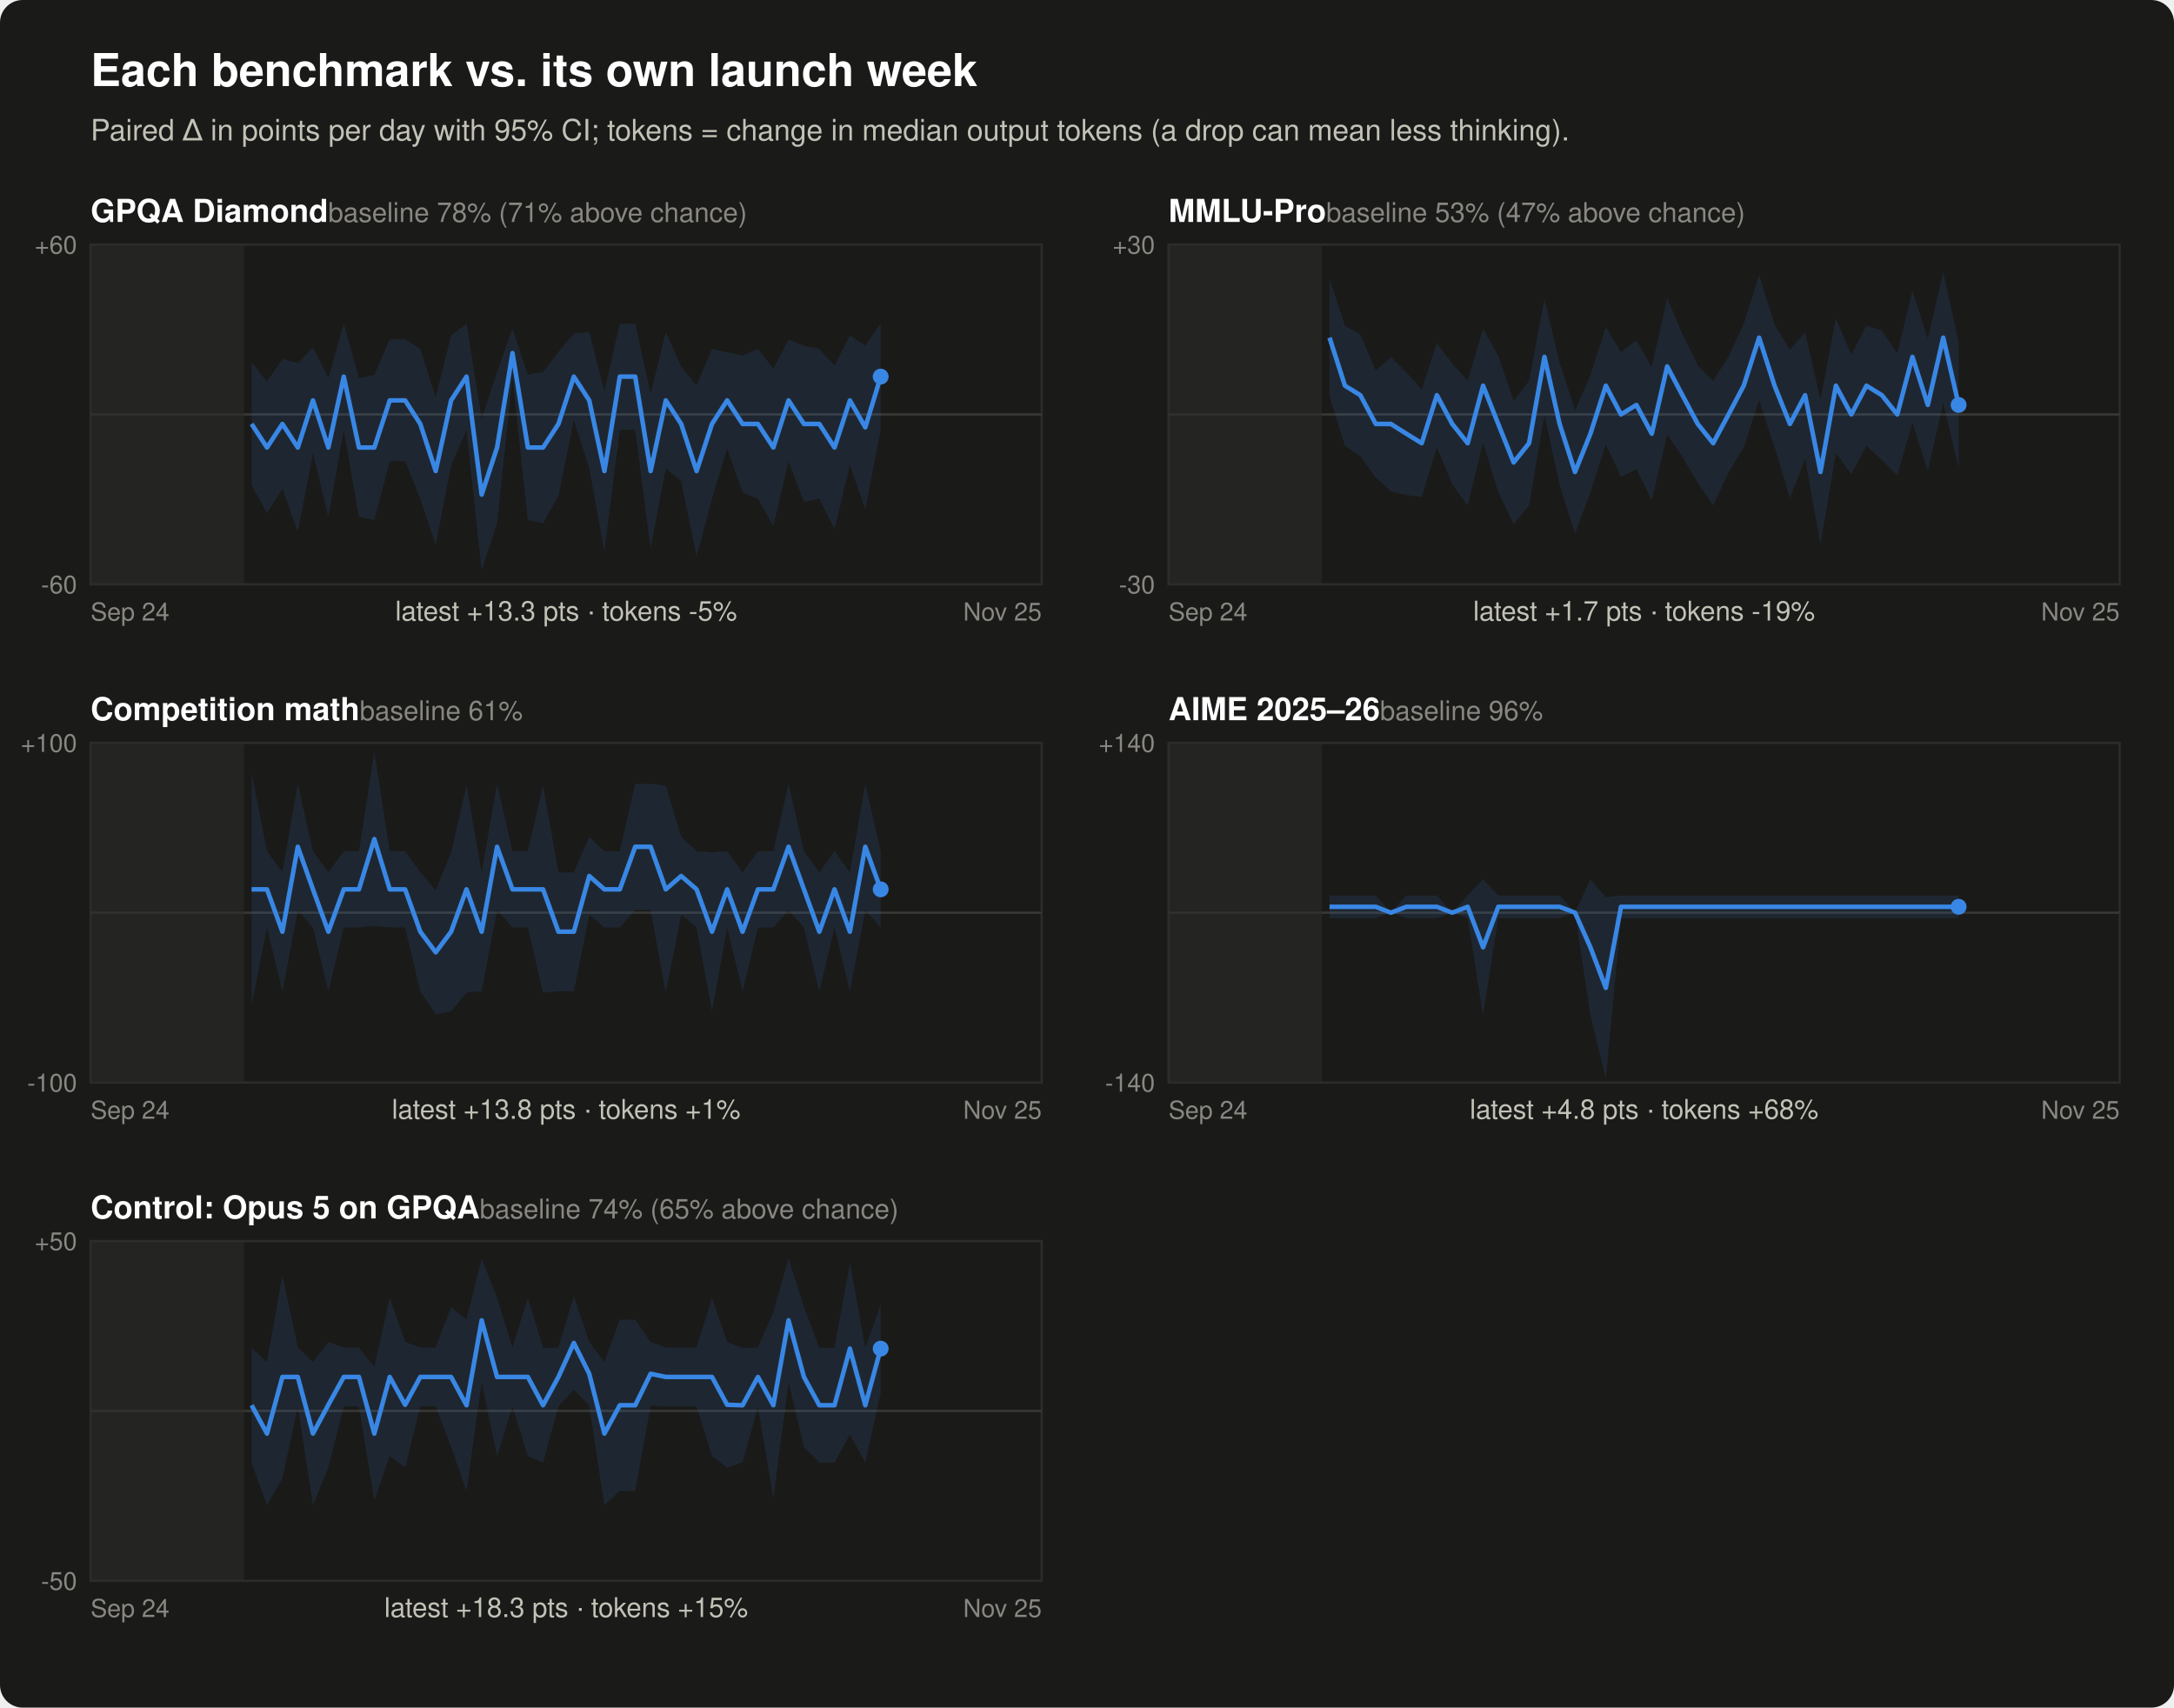
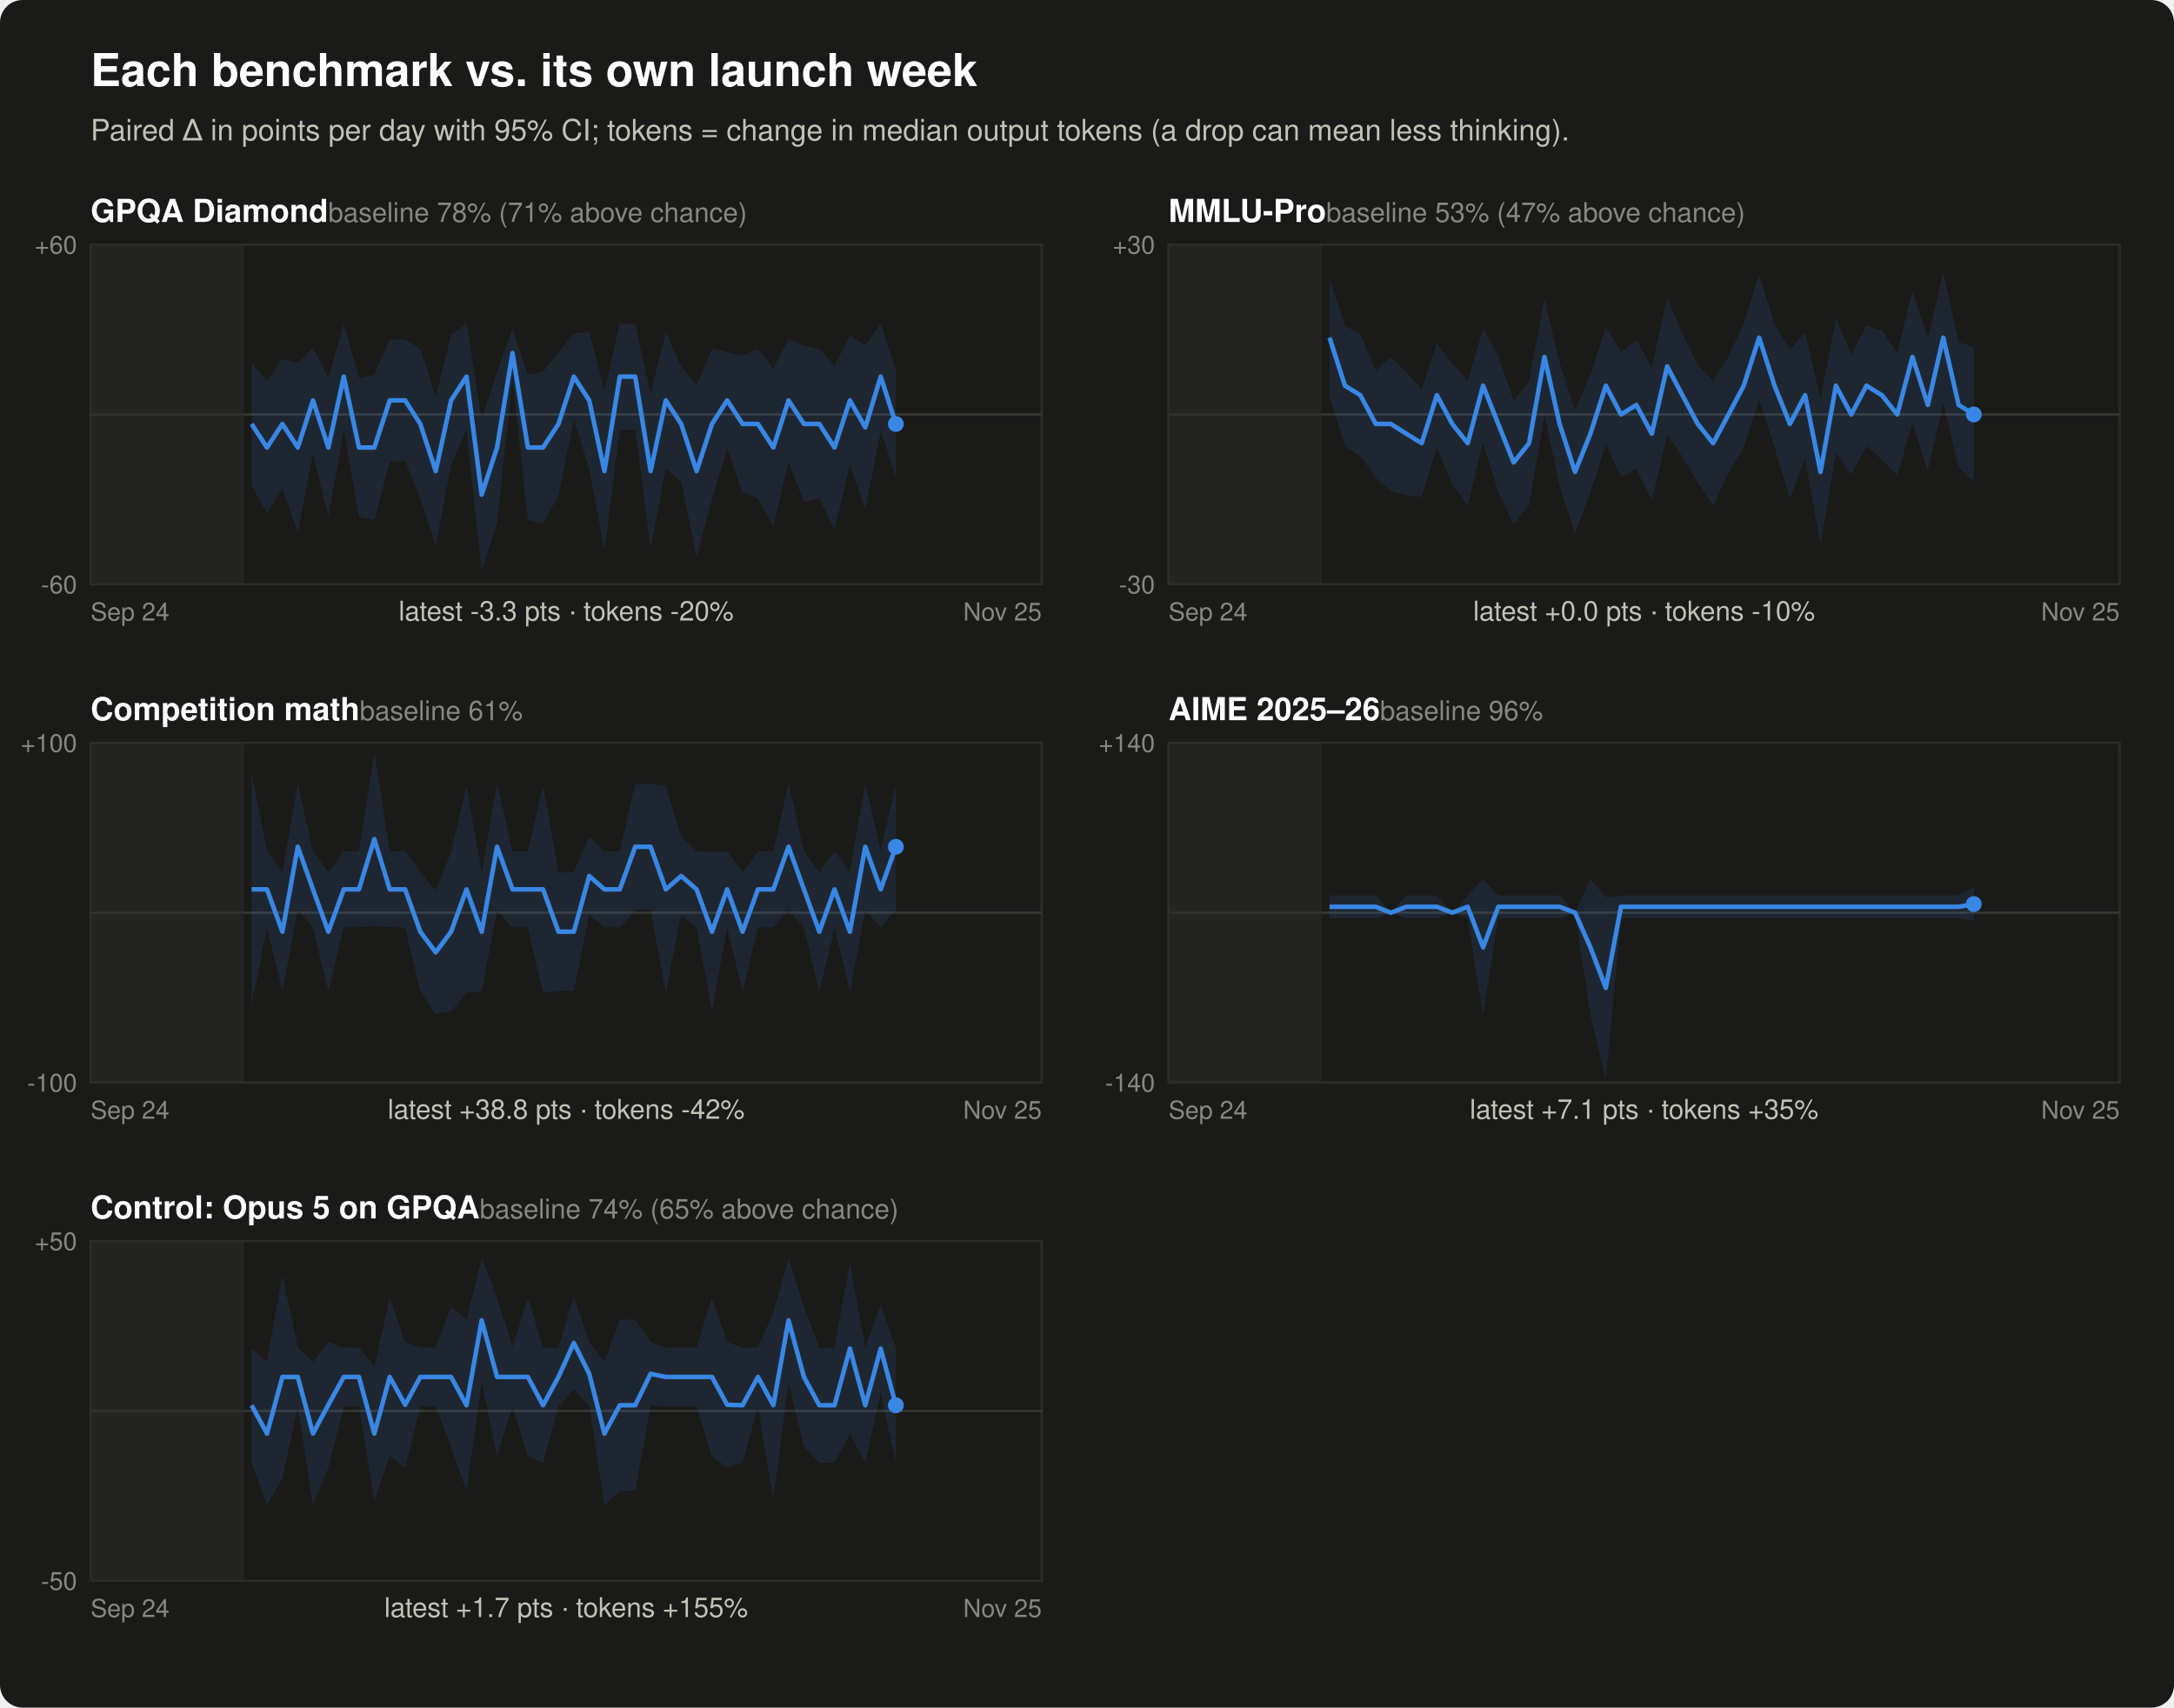
<svg xmlns="http://www.w3.org/2000/svg" width="960" height="754" viewBox="0 0 960 754" font-family="-apple-system, Segoe UI, Helvetica, Arial, sans-serif" role="img" aria-labelledby="ft fd">
  <rect width="960" height="754" rx="10" fill="#1a1a19" />
  <text x="40" y="38" fill="#ffffff" font-size="20" font-weight="600">Each benchmark vs. its own launch week</text>
  <text x="40" y="62" fill="#c3c2b7" font-size="13">Paired Δ in points per day with 95% CI; tokens = change in median output tokens (a drop can mean less thinking).</text>
  <text x="40" y="98" fill="#ffffff" font-size="14" font-weight="600">GPQA Diamond<tspan fill="#898781" font-weight="400" font-size="12">  baseline 78% (71% above chance)</tspan>
  </text>
  <rect x="40" y="108" width="420" height="150" fill="none" stroke="#2c2c2a" />
  <line x1="40" y1="183.0" x2="460" y2="183.0" stroke="#383835" />
  <text x="34" y="262.0" text-anchor="end" fill="#898781" font-size="11">-60</text>
  <text x="34" y="112.0" text-anchor="end" fill="#898781" font-size="11">+60</text>
  <rect x="40.0" y="108" width="67.7" height="150" fill="#2c2c2a" opacity="0.6" />
  <text x="40" y="274" fill="#898781" font-size="11">Sep 24</text>
  <text x="460" y="274" text-anchor="end" fill="#898781" font-size="11">Nov 25</text>
-   <path d="M111.1,160.1 L117.9,168.5 L124.7,158.5 L131.5,160.3 L138.2,153.5 L145.0,167.0 L151.8,142.9 L158.5,167.0 L165.3,165.5 L172.1,149.9 L178.9,149.9 L185.6,154.1 L192.4,175.4 L199.2,148.2 L206.0,142.9 L212.7,185.0 L219.5,164.2 L226.3,145.1 L233.1,165.5 L239.8,164.2 L246.6,155.5 L253.4,147.2 L260.2,146.7 L266.9,172.7 L273.7,142.9 L280.5,142.9 L287.3,174.0 L294.0,146.7 L300.8,161.9 L307.6,170.2 L314.4,154.1 L321.1,155.5 L327.9,157.0 L334.7,154.1 L341.5,162.8 L348.2,149.9 L355.0,152.7 L361.8,154.1 L368.5,161.5 L375.3,148.2 L382.1,152.6 L388.9,142.9 L388.9,189.8 L382.1,224.8 L375.3,205.3 L368.5,233.6 L361.8,220.2 L355.0,221.6 L348.2,203.6 L341.5,232.3 L334.7,220.2 L327.9,217.4 L321.1,198.0 L314.4,220.2 L307.6,245.8 L300.8,212.5 L294.0,206.8 L287.3,242.0 L280.5,189.8 L273.7,189.8 L266.9,243.3 L260.2,206.8 L253.4,185.5 L246.6,218.8 L239.8,231.0 L233.1,229.6 L226.3,166.7 L219.5,231.0 L212.7,251.8 L206.0,189.8 L199.2,205.3 L192.4,240.6 L185.6,220.2 L178.9,203.6 L172.1,203.6 L165.3,229.6 L158.5,228.2 L151.8,189.8 L145.0,228.2 L138.2,200.0 L131.5,234.9 L124.7,215.8 L117.9,226.6 L111.1,214.2 Z" fill="#3987e5" opacity="0.12" />
-   <path d="M111.1,187.2 L117.9,197.6 L124.7,187.2 L131.5,197.6 L138.2,176.8 L145.0,197.6 L151.8,166.3 L158.5,197.6 L165.3,197.6 L172.1,176.8 L178.9,176.8 L185.6,187.2 L192.4,208.0 L199.2,176.8 L206.0,166.3 L212.7,218.4 L219.5,197.6 L226.3,155.9 L233.1,197.6 L239.8,197.6 L246.6,187.2 L253.4,166.3 L260.2,176.8 L266.9,208.0 L273.7,166.3 L280.5,166.3 L287.3,208.0 L294.0,176.8 L300.8,187.2 L307.6,208.0 L314.4,187.2 L321.1,176.8 L327.9,187.2 L334.7,187.2 L341.5,197.6 L348.2,176.8 L355.0,187.2 L361.8,187.2 L368.5,197.6 L375.3,176.8 L382.1,188.7 L388.9,166.3" fill="none" stroke="#3987e5" stroke-width="2" stroke-linejoin="round" />
-   <circle cx="388.9" cy="166.3" r="3.5" fill="#3987e5" />
-   <text x="250.0" y="274" text-anchor="middle" fill="#c3c2b7" font-size="12">latest +13.3 pts · tokens -5%</text>
+   <path d="M111.1,160.1 L117.9,168.5 L124.7,158.5 L131.5,160.3 L138.2,153.5 L145.0,167.0 L151.8,142.9 L158.5,167.0 L165.3,165.5 L172.1,149.9 L178.9,149.9 L185.6,154.1 L192.4,175.4 L199.2,148.2 L206.0,142.9 L212.7,185.0 L219.5,164.2 L226.3,145.1 L233.1,165.5 L239.8,164.2 L246.6,155.5 L253.4,147.2 L260.2,146.7 L266.9,172.7 L273.7,142.9 L280.5,142.9 L287.3,174.0 L294.0,146.7 L300.8,161.9 L307.6,170.2 L314.4,154.1 L321.1,155.5 L327.9,157.0 L334.7,154.1 L341.5,162.8 L348.2,149.9 L355.0,152.7 L361.8,154.1 L368.5,161.5 L375.3,148.2 L382.1,152.6 L388.9,142.9 L395.6,163.7 L395.6,210.6 L388.9,189.8 L382.1,224.8 L375.3,205.3 L368.5,233.6 L361.8,220.2 L355.0,221.6 L348.2,203.6 L341.5,232.3 L334.7,220.2 L327.9,217.4 L321.1,198.0 L314.4,220.2 L307.6,245.8 L300.8,212.5 L294.0,206.8 L287.3,242.0 L280.5,189.8 L273.7,189.8 L266.9,243.3 L260.2,206.8 L253.4,185.5 L246.6,218.8 L239.8,231.0 L233.1,229.6 L226.3,166.7 L219.5,231.0 L212.7,251.8 L206.0,189.8 L199.2,205.3 L192.4,240.6 L185.6,220.2 L178.9,203.6 L172.1,203.6 L165.3,229.6 L158.5,228.2 L151.8,189.8 L145.0,228.2 L138.2,200.0 L131.5,234.9 L124.7,215.8 L117.9,226.6 L111.1,214.2 Z" fill="#3987e5" opacity="0.12" />
+   <path d="M111.1,187.2 L117.9,197.6 L124.7,187.2 L131.5,197.6 L138.2,176.8 L145.0,197.6 L151.8,166.3 L158.5,197.6 L165.3,197.6 L172.1,176.8 L178.9,176.8 L185.6,187.2 L192.4,208.0 L199.2,176.8 L206.0,166.3 L212.7,218.4 L219.5,197.6 L226.3,155.9 L233.1,197.6 L239.8,197.6 L246.6,187.2 L253.4,166.3 L260.2,176.8 L266.9,208.0 L273.7,166.3 L280.5,166.3 L287.3,208.0 L294.0,176.8 L300.8,187.2 L307.6,208.0 L314.4,187.2 L321.1,176.8 L327.9,187.2 L334.7,187.2 L341.5,197.6 L348.2,176.8 L355.0,187.2 L361.8,187.2 L368.5,197.6 L375.3,176.8 L382.1,188.7 L388.9,166.3 L395.6,187.2" fill="none" stroke="#3987e5" stroke-width="2" stroke-linejoin="round" />
+   <circle cx="395.6" cy="187.2" r="3.5" fill="#3987e5" />
+   <text x="250.0" y="274" text-anchor="middle" fill="#c3c2b7" font-size="12">latest -3.3 pts · tokens -20%</text>
  <text x="516" y="98" fill="#ffffff" font-size="14" font-weight="600">MMLU-Pro<tspan fill="#898781" font-weight="400" font-size="12">  baseline 53% (47% above chance)</tspan>
  </text>
  <rect x="516" y="108" width="420" height="150" fill="none" stroke="#2c2c2a" />
  <line x1="516" y1="183.0" x2="936" y2="183.0" stroke="#383835" />
  <text x="510" y="262.0" text-anchor="end" fill="#898781" font-size="11">-30</text>
  <text x="510" y="112.0" text-anchor="end" fill="#898781" font-size="11">+30</text>
  <rect x="516.0" y="108" width="67.7" height="150" fill="#2c2c2a" opacity="0.6" />
  <text x="516" y="274" fill="#898781" font-size="11">Sep 24</text>
  <text x="936" y="274" text-anchor="end" fill="#898781" font-size="11">Nov 25</text>
-   <path d="M587.1,123.1 L593.9,143.8 L600.7,147.7 L607.5,163.7 L614.2,157.6 L621.0,164.4 L627.8,172.0 L634.5,151.6 L641.3,160.6 L648.1,168.2 L654.9,145.2 L661.6,157.1 L668.4,177.0 L675.2,168.2 L682.0,132.0 L688.7,160.3 L695.5,181.2 L702.3,165.7 L709.1,144.4 L715.8,155.5 L722.6,150.3 L729.4,162.1 L736.2,131.7 L742.9,147.4 L749.7,161.4 L756.5,168.2 L763.3,157.4 L770.0,143.0 L776.8,121.5 L783.6,143.3 L790.4,154.4 L797.1,146.7 L803.9,176.5 L810.7,140.6 L817.5,156.6 L824.2,143.8 L831.0,145.9 L837.8,156.1 L844.5,128.4 L851.3,149.6 L858.1,120.3 L864.9,151.1 L864.9,206.4 L858.1,177.9 L851.3,207.9 L844.5,186.7 L837.8,209.9 L831.0,203.1 L824.2,196.8 L817.5,209.4 L810.7,200.0 L803.9,240.4 L797.1,202.4 L790.4,220.0 L783.6,197.3 L776.8,176.7 L770.0,197.5 L763.3,208.6 L756.5,223.2 L749.7,213.1 L742.9,201.6 L736.2,191.9 L729.4,220.8 L722.6,207.2 L715.8,210.5 L709.1,196.2 L702.3,217.3 L695.5,235.6 L688.7,214.2 L682.0,183.2 L675.2,223.2 L668.4,231.4 L661.6,217.3 L654.9,195.4 L648.1,223.2 L641.3,213.9 L634.5,197.4 L627.8,219.4 L621.0,218.6 L614.2,216.9 L607.5,210.8 L600.7,201.4 L593.9,196.8 L587.1,175.1 Z" fill="#3987e5" opacity="0.12" />
-   <path d="M587.1,149.1 L593.9,170.3 L600.7,174.5 L607.5,187.2 L614.2,187.2 L621.0,191.5 L627.8,195.7 L634.5,174.5 L641.3,187.2 L648.1,195.7 L654.9,170.3 L661.6,187.2 L668.4,204.2 L675.2,195.7 L682.0,157.6 L688.7,187.2 L695.5,208.4 L702.3,191.5 L709.1,170.3 L715.8,183.0 L722.6,178.8 L729.4,191.5 L736.2,161.8 L742.9,174.5 L749.7,187.2 L756.5,195.7 L763.3,183.0 L770.0,170.3 L776.8,149.1 L783.6,170.3 L790.4,187.2 L797.1,174.5 L803.9,208.4 L810.7,170.3 L817.5,183.0 L824.2,170.3 L831.0,174.5 L837.8,183.0 L844.5,157.6 L851.3,178.8 L858.1,149.1 L864.9,178.8" fill="none" stroke="#3987e5" stroke-width="2" stroke-linejoin="round" />
-   <circle cx="864.9" cy="178.8" r="3.5" fill="#3987e5" />
-   <text x="726.0" y="274" text-anchor="middle" fill="#c3c2b7" font-size="12">latest +1.7 pts · tokens -19%</text>
+   <path d="M587.1,123.1 L593.9,143.8 L600.7,147.7 L607.5,163.7 L614.2,157.6 L621.0,164.4 L627.8,172.0 L634.5,151.6 L641.3,160.6 L648.1,168.2 L654.9,145.2 L661.6,157.1 L668.4,177.0 L675.2,168.2 L682.0,132.0 L688.7,160.3 L695.5,181.2 L702.3,165.7 L709.1,144.4 L715.8,155.5 L722.6,150.3 L729.4,162.1 L736.2,131.7 L742.9,147.4 L749.7,161.4 L756.5,168.2 L763.3,157.4 L770.0,143.0 L776.8,121.5 L783.6,143.3 L790.4,154.4 L797.1,146.7 L803.9,176.5 L810.7,140.6 L817.5,156.6 L824.2,143.8 L831.0,145.9 L837.8,156.1 L844.5,128.4 L851.3,149.6 L858.1,120.3 L864.9,151.1 L871.6,153.3 L871.6,212.7 L864.9,206.4 L858.1,177.9 L851.3,207.9 L844.5,186.7 L837.8,209.9 L831.0,203.1 L824.2,196.8 L817.5,209.4 L810.7,200.0 L803.9,240.4 L797.1,202.4 L790.4,220.0 L783.6,197.3 L776.8,176.7 L770.0,197.5 L763.3,208.6 L756.5,223.2 L749.7,213.1 L742.9,201.6 L736.2,191.9 L729.4,220.8 L722.6,207.2 L715.8,210.5 L709.1,196.2 L702.3,217.3 L695.5,235.6 L688.7,214.2 L682.0,183.2 L675.2,223.2 L668.4,231.4 L661.6,217.3 L654.9,195.4 L648.1,223.2 L641.3,213.9 L634.5,197.4 L627.8,219.4 L621.0,218.6 L614.2,216.9 L607.5,210.8 L600.7,201.4 L593.9,196.8 L587.1,175.1 Z" fill="#3987e5" opacity="0.12" />
+   <path d="M587.1,149.1 L593.9,170.3 L600.7,174.5 L607.5,187.2 L614.2,187.2 L621.0,191.5 L627.8,195.7 L634.5,174.5 L641.3,187.2 L648.1,195.7 L654.9,170.3 L661.6,187.2 L668.4,204.2 L675.2,195.7 L682.0,157.6 L688.7,187.2 L695.5,208.4 L702.3,191.5 L709.1,170.3 L715.8,183.0 L722.6,178.8 L729.4,191.5 L736.2,161.8 L742.9,174.5 L749.7,187.2 L756.5,195.7 L763.3,183.0 L770.0,170.3 L776.8,149.1 L783.6,170.3 L790.4,187.2 L797.1,174.5 L803.9,208.4 L810.7,170.3 L817.5,183.0 L824.2,170.3 L831.0,174.5 L837.8,183.0 L844.5,157.6 L851.3,178.8 L858.1,149.1 L864.9,178.8 L871.6,183.0" fill="none" stroke="#3987e5" stroke-width="2" stroke-linejoin="round" />
+   <circle cx="871.6" cy="183.0" r="3.5" fill="#3987e5" />
+   <text x="726.0" y="274" text-anchor="middle" fill="#c3c2b7" font-size="12">latest +0.0 pts · tokens -10%</text>
  <text x="40" y="318" fill="#ffffff" font-size="14" font-weight="600">Competition math<tspan fill="#898781" font-weight="400" font-size="12">  baseline 61%</tspan>
  </text>
  <rect x="40" y="328" width="420" height="150" fill="none" stroke="#2c2c2a" />
  <line x1="40" y1="403.0" x2="460" y2="403.0" stroke="#383835" />
  <text x="34" y="482.0" text-anchor="end" fill="#898781" font-size="11">-100</text>
  <text x="34" y="332.0" text-anchor="end" fill="#898781" font-size="11">+100</text>
  <rect x="40.0" y="328" width="67.7" height="150" fill="#2c2c2a" opacity="0.6" />
  <text x="40" y="494" fill="#898781" font-size="11">Sep 24</text>
  <text x="460" y="494" text-anchor="end" fill="#898781" font-size="11">Nov 25</text>
-   <path d="M111.1,341.5 L117.9,375.9 L124.7,385.2 L131.5,346.1 L138.2,375.9 L145.0,385.2 L151.8,375.9 L158.5,375.9 L165.3,332.2 L172.1,375.9 L178.9,375.9 L185.6,385.2 L192.4,393.2 L199.2,376.4 L206.0,347.0 L212.7,385.2 L219.5,346.1 L226.3,375.9 L233.1,375.9 L239.8,347.0 L246.6,385.2 L253.4,385.2 L260.2,369.6 L266.9,375.9 L273.7,375.9 L280.5,346.1 L287.3,346.1 L294.0,347.0 L300.8,369.6 L307.6,375.9 L314.4,376.4 L321.1,375.9 L327.9,385.2 L334.7,375.9 L341.5,375.9 L348.2,346.1 L355.0,375.9 L361.8,385.2 L368.5,375.9 L375.3,385.2 L382.1,346.1 L388.9,375.9 L388.9,409.5 L382.1,401.8 L375.3,437.7 L368.5,409.5 L361.8,437.7 L355.0,409.5 L348.2,401.8 L341.5,409.5 L334.7,409.5 L327.9,437.7 L321.1,409.5 L314.4,446.5 L307.6,409.5 L300.8,403.9 L294.0,438.3 L287.3,401.8 L280.5,401.8 L273.7,409.5 L266.9,409.5 L260.2,403.9 L253.4,437.7 L246.6,437.7 L239.8,438.3 L233.1,409.5 L226.3,409.5 L219.5,401.8 L212.7,437.7 L206.0,438.3 L199.2,446.5 L192.4,447.8 L185.6,437.7 L178.9,409.5 L172.1,409.5 L165.3,408.8 L158.5,409.5 L151.8,409.5 L145.0,437.7 L138.2,409.5 L131.5,401.8 L124.7,437.7 L117.9,409.5 L111.1,443.9 Z" fill="#3987e5" opacity="0.12" />
-   <path d="M111.1,392.7 L117.9,392.7 L124.7,411.4 L131.5,373.9 L138.2,392.7 L145.0,411.4 L151.8,392.7 L158.5,392.7 L165.3,370.5 L172.1,392.7 L178.9,392.7 L185.6,411.4 L192.4,420.5 L199.2,411.4 L206.0,392.7 L212.7,411.4 L219.5,373.9 L226.3,392.7 L233.1,392.7 L239.8,392.7 L246.6,411.4 L253.4,411.4 L260.2,386.8 L266.9,392.7 L273.7,392.7 L280.5,373.9 L287.3,373.9 L294.0,392.7 L300.8,386.8 L307.6,392.7 L314.4,411.4 L321.1,392.7 L327.9,411.4 L334.7,392.7 L341.5,392.7 L348.2,373.9 L355.0,392.7 L361.8,411.4 L368.5,392.7 L375.3,411.4 L382.1,373.9 L388.9,392.7" fill="none" stroke="#3987e5" stroke-width="2" stroke-linejoin="round" />
-   <circle cx="388.9" cy="392.7" r="3.5" fill="#3987e5" />
-   <text x="250.0" y="494" text-anchor="middle" fill="#c3c2b7" font-size="12">latest +13.8 pts · tokens +1%</text>
+   <path d="M111.1,341.5 L117.9,375.9 L124.7,385.2 L131.5,346.1 L138.2,375.9 L145.0,385.2 L151.8,375.9 L158.5,375.9 L165.3,332.2 L172.1,375.9 L178.9,375.9 L185.6,385.2 L192.4,393.2 L199.2,376.4 L206.0,347.0 L212.7,385.2 L219.5,346.1 L226.3,375.9 L233.1,375.9 L239.8,347.0 L246.6,385.2 L253.4,385.2 L260.2,369.6 L266.9,375.9 L273.7,375.9 L280.5,346.1 L287.3,346.1 L294.0,347.0 L300.8,369.6 L307.6,375.9 L314.4,376.4 L321.1,375.9 L327.9,385.2 L334.7,375.9 L341.5,375.9 L348.2,346.1 L355.0,375.9 L361.8,385.2 L368.5,375.9 L375.3,385.2 L382.1,346.1 L388.9,375.9 L395.6,346.1 L395.6,401.8 L388.9,409.5 L382.1,401.8 L375.3,437.7 L368.5,409.5 L361.8,437.7 L355.0,409.5 L348.2,401.8 L341.5,409.5 L334.7,409.5 L327.9,437.7 L321.1,409.5 L314.4,446.5 L307.6,409.5 L300.8,403.9 L294.0,438.3 L287.3,401.8 L280.5,401.8 L273.7,409.5 L266.9,409.5 L260.2,403.9 L253.4,437.7 L246.6,437.7 L239.8,438.3 L233.1,409.5 L226.3,409.5 L219.5,401.8 L212.7,437.7 L206.0,438.3 L199.2,446.5 L192.4,447.8 L185.6,437.7 L178.9,409.5 L172.1,409.5 L165.3,408.8 L158.5,409.5 L151.8,409.5 L145.0,437.7 L138.2,409.5 L131.5,401.8 L124.7,437.7 L117.9,409.5 L111.1,443.9 Z" fill="#3987e5" opacity="0.12" />
+   <path d="M111.1,392.7 L117.9,392.7 L124.7,411.4 L131.5,373.9 L138.2,392.7 L145.0,411.4 L151.8,392.7 L158.5,392.7 L165.3,370.5 L172.1,392.7 L178.9,392.7 L185.6,411.4 L192.4,420.5 L199.2,411.4 L206.0,392.7 L212.7,411.4 L219.5,373.9 L226.3,392.7 L233.1,392.7 L239.8,392.7 L246.6,411.4 L253.4,411.4 L260.2,386.8 L266.9,392.7 L273.7,392.7 L280.5,373.9 L287.3,373.9 L294.0,392.7 L300.8,386.8 L307.6,392.7 L314.4,411.4 L321.1,392.7 L327.9,411.4 L334.7,392.7 L341.5,392.7 L348.2,373.9 L355.0,392.7 L361.8,411.4 L368.5,392.7 L375.3,411.4 L382.1,373.9 L388.9,392.7 L395.6,373.9" fill="none" stroke="#3987e5" stroke-width="2" stroke-linejoin="round" />
+   <circle cx="395.6" cy="373.9" r="3.5" fill="#3987e5" />
+   <text x="250.0" y="494" text-anchor="middle" fill="#c3c2b7" font-size="12">latest +38.8 pts · tokens -42%</text>
  <text x="516" y="318" fill="#ffffff" font-size="14" font-weight="600">AIME 2025–26<tspan fill="#898781" font-weight="400" font-size="12">  baseline 96%</tspan>
  </text>
  <rect x="516" y="328" width="420" height="150" fill="none" stroke="#2c2c2a" />
  <line x1="516" y1="403.0" x2="936" y2="403.0" stroke="#383835" />
  <text x="510" y="482.0" text-anchor="end" fill="#898781" font-size="11">-140</text>
  <text x="510" y="332.0" text-anchor="end" fill="#898781" font-size="11">+140</text>
  <rect x="516.0" y="328" width="67.7" height="150" fill="#2c2c2a" opacity="0.6" />
  <text x="516" y="494" fill="#898781" font-size="11">Sep 24</text>
  <text x="936" y="494" text-anchor="end" fill="#898781" font-size="11">Nov 25</text>
-   <path d="M587.1,395.4 L593.9,395.4 L600.7,395.4 L607.5,395.4 L614.2,403.0 L621.0,395.4 L627.8,395.4 L634.5,395.4 L641.3,403.0 L648.1,395.4 L654.9,388.3 L661.6,395.4 L668.4,395.4 L675.2,395.4 L682.0,395.4 L688.7,395.4 L695.5,403.0 L702.3,388.3 L709.1,396.2 L715.8,395.4 L722.6,395.4 L729.4,395.4 L736.2,395.4 L742.9,395.4 L749.7,395.4 L756.5,395.4 L763.3,395.4 L770.0,395.4 L776.8,395.4 L783.6,395.4 L790.4,395.4 L797.1,395.4 L803.9,395.4 L810.7,395.4 L817.5,395.4 L824.2,395.4 L831.0,395.4 L837.8,395.4 L844.5,395.4 L851.3,395.4 L858.1,395.4 L864.9,395.4 L864.9,405.4 L858.1,405.4 L851.3,405.4 L844.5,405.4 L837.8,405.4 L831.0,405.4 L824.2,405.4 L817.5,405.4 L810.7,405.4 L803.9,405.4 L797.1,405.4 L790.4,405.4 L783.6,405.4 L776.8,405.4 L770.0,405.4 L763.3,405.4 L756.5,405.4 L749.7,405.4 L742.9,405.4 L736.2,405.4 L729.4,405.4 L722.6,405.4 L715.8,405.4 L709.1,476.2 L702.3,448.3 L695.5,403.0 L688.7,405.4 L682.0,405.4 L675.2,405.4 L668.4,405.4 L661.6,405.4 L654.9,448.3 L648.1,405.4 L641.3,403.0 L634.5,405.4 L627.8,405.4 L621.0,405.4 L614.2,403.0 L607.5,405.4 L600.7,405.4 L593.9,405.4 L587.1,405.4 Z" fill="#3987e5" opacity="0.12" />
-   <path d="M587.1,400.4 L593.9,400.4 L600.7,400.4 L607.5,400.4 L614.2,403.0 L621.0,400.4 L627.8,400.4 L634.5,400.4 L641.3,403.0 L648.1,400.4 L654.9,418.3 L661.6,400.4 L668.4,400.4 L675.2,400.4 L682.0,400.4 L688.7,400.4 L695.5,403.0 L702.3,418.3 L709.1,436.2 L715.8,400.4 L722.6,400.4 L729.4,400.4 L736.2,400.4 L742.9,400.4 L749.7,400.4 L756.5,400.4 L763.3,400.4 L770.0,400.4 L776.8,400.4 L783.6,400.4 L790.4,400.4 L797.1,400.4 L803.9,400.4 L810.7,400.4 L817.5,400.4 L824.2,400.4 L831.0,400.4 L837.8,400.4 L844.5,400.4 L851.3,400.4 L858.1,400.4 L864.9,400.4" fill="none" stroke="#3987e5" stroke-width="2" stroke-linejoin="round" />
-   <circle cx="864.9" cy="400.4" r="3.5" fill="#3987e5" />
-   <text x="726.0" y="494" text-anchor="middle" fill="#c3c2b7" font-size="12">latest +4.8 pts · tokens +68%</text>
+   <path d="M587.1,395.4 L593.9,395.4 L600.7,395.4 L607.5,395.4 L614.2,403.0 L621.0,395.4 L627.8,395.4 L634.5,395.4 L641.3,403.0 L648.1,395.4 L654.9,388.3 L661.6,395.4 L668.4,395.4 L675.2,395.4 L682.0,395.4 L688.7,395.4 L695.5,403.0 L702.3,388.3 L709.1,396.2 L715.8,395.4 L722.6,395.4 L729.4,395.4 L736.2,395.4 L742.9,395.4 L749.7,395.4 L756.5,395.4 L763.3,395.4 L770.0,395.4 L776.8,395.4 L783.6,395.4 L790.4,395.4 L797.1,395.4 L803.9,395.4 L810.7,395.4 L817.5,395.4 L824.2,395.4 L831.0,395.4 L837.8,395.4 L844.5,395.4 L851.3,395.4 L858.1,395.4 L864.9,395.4 L871.6,391.7 L871.6,406.7 L864.9,405.4 L858.1,405.4 L851.3,405.4 L844.5,405.4 L837.8,405.4 L831.0,405.4 L824.2,405.4 L817.5,405.4 L810.7,405.4 L803.9,405.4 L797.1,405.4 L790.4,405.4 L783.6,405.4 L776.8,405.4 L770.0,405.4 L763.3,405.4 L756.5,405.4 L749.7,405.4 L742.9,405.4 L736.2,405.4 L729.4,405.4 L722.6,405.4 L715.8,405.4 L709.1,476.2 L702.3,448.3 L695.5,403.0 L688.7,405.4 L682.0,405.4 L675.2,405.4 L668.4,405.4 L661.6,405.4 L654.9,448.3 L648.1,405.4 L641.3,403.0 L634.5,405.4 L627.8,405.4 L621.0,405.4 L614.2,403.0 L607.5,405.4 L600.7,405.4 L593.9,405.4 L587.1,405.4 Z" fill="#3987e5" opacity="0.12" />
+   <path d="M587.1,400.4 L593.9,400.4 L600.7,400.4 L607.5,400.4 L614.2,403.0 L621.0,400.4 L627.8,400.4 L634.5,400.4 L641.3,403.0 L648.1,400.4 L654.9,418.3 L661.6,400.4 L668.4,400.4 L675.2,400.4 L682.0,400.4 L688.7,400.4 L695.5,403.0 L702.3,418.3 L709.1,436.2 L715.8,400.4 L722.6,400.4 L729.4,400.4 L736.2,400.4 L742.9,400.4 L749.7,400.4 L756.5,400.4 L763.3,400.4 L770.0,400.4 L776.8,400.4 L783.6,400.4 L790.4,400.4 L797.1,400.4 L803.9,400.4 L810.7,400.4 L817.5,400.4 L824.2,400.4 L831.0,400.4 L837.8,400.4 L844.5,400.4 L851.3,400.4 L858.1,400.4 L864.9,400.4 L871.6,399.2" fill="none" stroke="#3987e5" stroke-width="2" stroke-linejoin="round" />
+   <circle cx="871.6" cy="399.2" r="3.5" fill="#3987e5" />
+   <text x="726.0" y="494" text-anchor="middle" fill="#c3c2b7" font-size="12">latest +7.1 pts · tokens +35%</text>
  <text x="40" y="538" fill="#ffffff" font-size="14" font-weight="600">Control: Opus 5 on GPQA<tspan fill="#898781" font-weight="400" font-size="12">  baseline 74% (65% above chance)</tspan>
  </text>
  <rect x="40" y="548" width="420" height="150" fill="none" stroke="#2c2c2a" />
  <line x1="40" y1="623.0" x2="460" y2="623.0" stroke="#383835" />
  <text x="34" y="702.0" text-anchor="end" fill="#898781" font-size="11">-50</text>
  <text x="34" y="552.0" text-anchor="end" fill="#898781" font-size="11">+50</text>
  <rect x="40.0" y="548" width="67.7" height="150" fill="#2c2c2a" opacity="0.6" />
  <text x="40" y="714" fill="#898781" font-size="11">Sep 24</text>
  <text x="460" y="714" text-anchor="end" fill="#898781" font-size="11">Nov 25</text>
-   <path d="M111.1,595.2 L117.9,601.4 L124.7,563.2 L131.5,595.0 L138.2,601.4 L145.0,592.6 L151.8,595.0 L158.5,595.0 L165.3,603.5 L172.1,573.1 L178.9,592.6 L185.6,595.0 L192.4,595.0 L199.2,577.1 L206.0,582.7 L212.7,555.8 L219.5,573.1 L226.3,595.0 L233.1,573.1 L239.8,595.2 L246.6,595.0 L253.4,572.4 L260.2,592.6 L266.9,601.4 L273.7,582.7 L280.5,582.7 L287.3,592.6 L294.0,595.0 L300.8,595.0 L307.6,595.0 L314.4,573.1 L321.1,592.6 L327.9,595.2 L334.7,595.0 L341.5,579.4 L348.2,555.8 L355.0,577.1 L361.8,595.2 L368.5,595.2 L375.3,557.7 L382.1,595.2 L388.9,576.1 L388.9,614.9 L382.1,645.8 L375.3,633.3 L368.5,645.8 L361.8,645.8 L355.0,638.9 L348.2,610.2 L341.5,661.6 L334.7,621.0 L327.9,645.8 L321.1,648.0 L314.4,642.9 L307.6,621.0 L300.8,621.0 L294.0,621.0 L287.3,620.6 L280.5,658.3 L273.7,658.3 L266.9,664.6 L260.2,620.6 L253.4,613.6 L246.6,621.0 L239.8,645.8 L233.1,642.9 L226.3,621.0 L219.5,642.9 L212.7,610.2 L206.0,658.3 L199.2,638.9 L192.4,621.0 L185.6,621.0 L178.9,648.0 L172.1,642.9 L165.3,662.5 L158.5,621.0 L151.8,621.0 L145.0,648.0 L138.2,664.6 L131.5,621.0 L124.7,652.8 L117.9,664.6 L111.1,645.8 Z" fill="#3987e5" opacity="0.12" />
-   <path d="M111.1,620.5 L117.9,633.0 L124.7,608.0 L131.5,608.0 L138.2,633.0 L145.0,620.3 L151.8,608.0 L158.5,608.0 L165.3,633.0 L172.1,608.0 L178.9,620.3 L185.6,608.0 L192.4,608.0 L199.2,608.0 L206.0,620.5 L212.7,583.0 L219.5,608.0 L226.3,608.0 L233.1,608.0 L239.8,620.5 L246.6,608.0 L253.4,593.0 L260.2,606.6 L266.9,633.0 L273.7,620.5 L280.5,620.5 L287.3,606.6 L294.0,608.0 L300.8,608.0 L307.6,608.0 L314.4,608.0 L321.1,620.3 L327.9,620.5 L334.7,608.0 L341.5,620.5 L348.2,583.0 L355.0,608.0 L361.8,620.5 L368.5,620.5 L375.3,595.5 L382.1,620.5 L388.9,595.5" fill="none" stroke="#3987e5" stroke-width="2" stroke-linejoin="round" />
-   <circle cx="388.9" cy="595.5" r="3.5" fill="#3987e5" />
-   <text x="250.0" y="714" text-anchor="middle" fill="#c3c2b7" font-size="12">latest +18.3 pts · tokens +15%</text>
+   <path d="M111.1,595.2 L117.9,601.4 L124.7,563.2 L131.5,595.0 L138.2,601.4 L145.0,592.6 L151.8,595.0 L158.5,595.0 L165.3,603.5 L172.1,573.1 L178.9,592.6 L185.6,595.0 L192.4,595.0 L199.2,577.1 L206.0,582.7 L212.7,555.8 L219.5,573.1 L226.3,595.0 L233.1,573.1 L239.8,595.2 L246.6,595.0 L253.4,572.4 L260.2,592.6 L266.9,601.4 L273.7,582.7 L280.5,582.7 L287.3,592.6 L294.0,595.0 L300.8,595.0 L307.6,595.0 L314.4,573.1 L321.1,592.6 L327.9,595.2 L334.7,595.0 L341.5,579.4 L348.2,555.8 L355.0,577.1 L361.8,595.2 L368.5,595.2 L375.3,557.7 L382.1,595.2 L388.9,576.1 L395.6,595.2 L395.6,645.8 L388.9,614.9 L382.1,645.8 L375.3,633.3 L368.5,645.8 L361.8,645.8 L355.0,638.9 L348.2,610.2 L341.5,661.6 L334.7,621.0 L327.9,645.8 L321.1,648.0 L314.4,642.9 L307.6,621.0 L300.8,621.0 L294.0,621.0 L287.3,620.6 L280.5,658.3 L273.7,658.3 L266.9,664.6 L260.2,620.6 L253.4,613.6 L246.6,621.0 L239.8,645.8 L233.1,642.9 L226.3,621.0 L219.5,642.9 L212.7,610.2 L206.0,658.3 L199.2,638.9 L192.4,621.0 L185.6,621.0 L178.9,648.0 L172.1,642.9 L165.3,662.5 L158.5,621.0 L151.8,621.0 L145.0,648.0 L138.2,664.6 L131.5,621.0 L124.7,652.8 L117.9,664.6 L111.1,645.8 Z" fill="#3987e5" opacity="0.12" />
+   <path d="M111.1,620.5 L117.9,633.0 L124.7,608.0 L131.5,608.0 L138.2,633.0 L145.0,620.3 L151.8,608.0 L158.5,608.0 L165.3,633.0 L172.1,608.0 L178.9,620.3 L185.6,608.0 L192.4,608.0 L199.2,608.0 L206.0,620.5 L212.7,583.0 L219.5,608.0 L226.3,608.0 L233.1,608.0 L239.8,620.5 L246.6,608.0 L253.4,593.0 L260.2,606.6 L266.9,633.0 L273.7,620.5 L280.5,620.5 L287.3,606.6 L294.0,608.0 L300.8,608.0 L307.6,608.0 L314.4,608.0 L321.1,620.3 L327.9,620.5 L334.7,608.0 L341.5,620.5 L348.2,583.0 L355.0,608.0 L361.8,620.5 L368.5,620.5 L375.3,595.5 L382.1,620.5 L388.9,595.5 L395.6,620.5" fill="none" stroke="#3987e5" stroke-width="2" stroke-linejoin="round" />
+   <circle cx="395.6" cy="620.5" r="3.5" fill="#3987e5" />
+   <text x="250.0" y="714" text-anchor="middle" fill="#c3c2b7" font-size="12">latest +1.7 pts · tokens +155%</text>
</svg>
